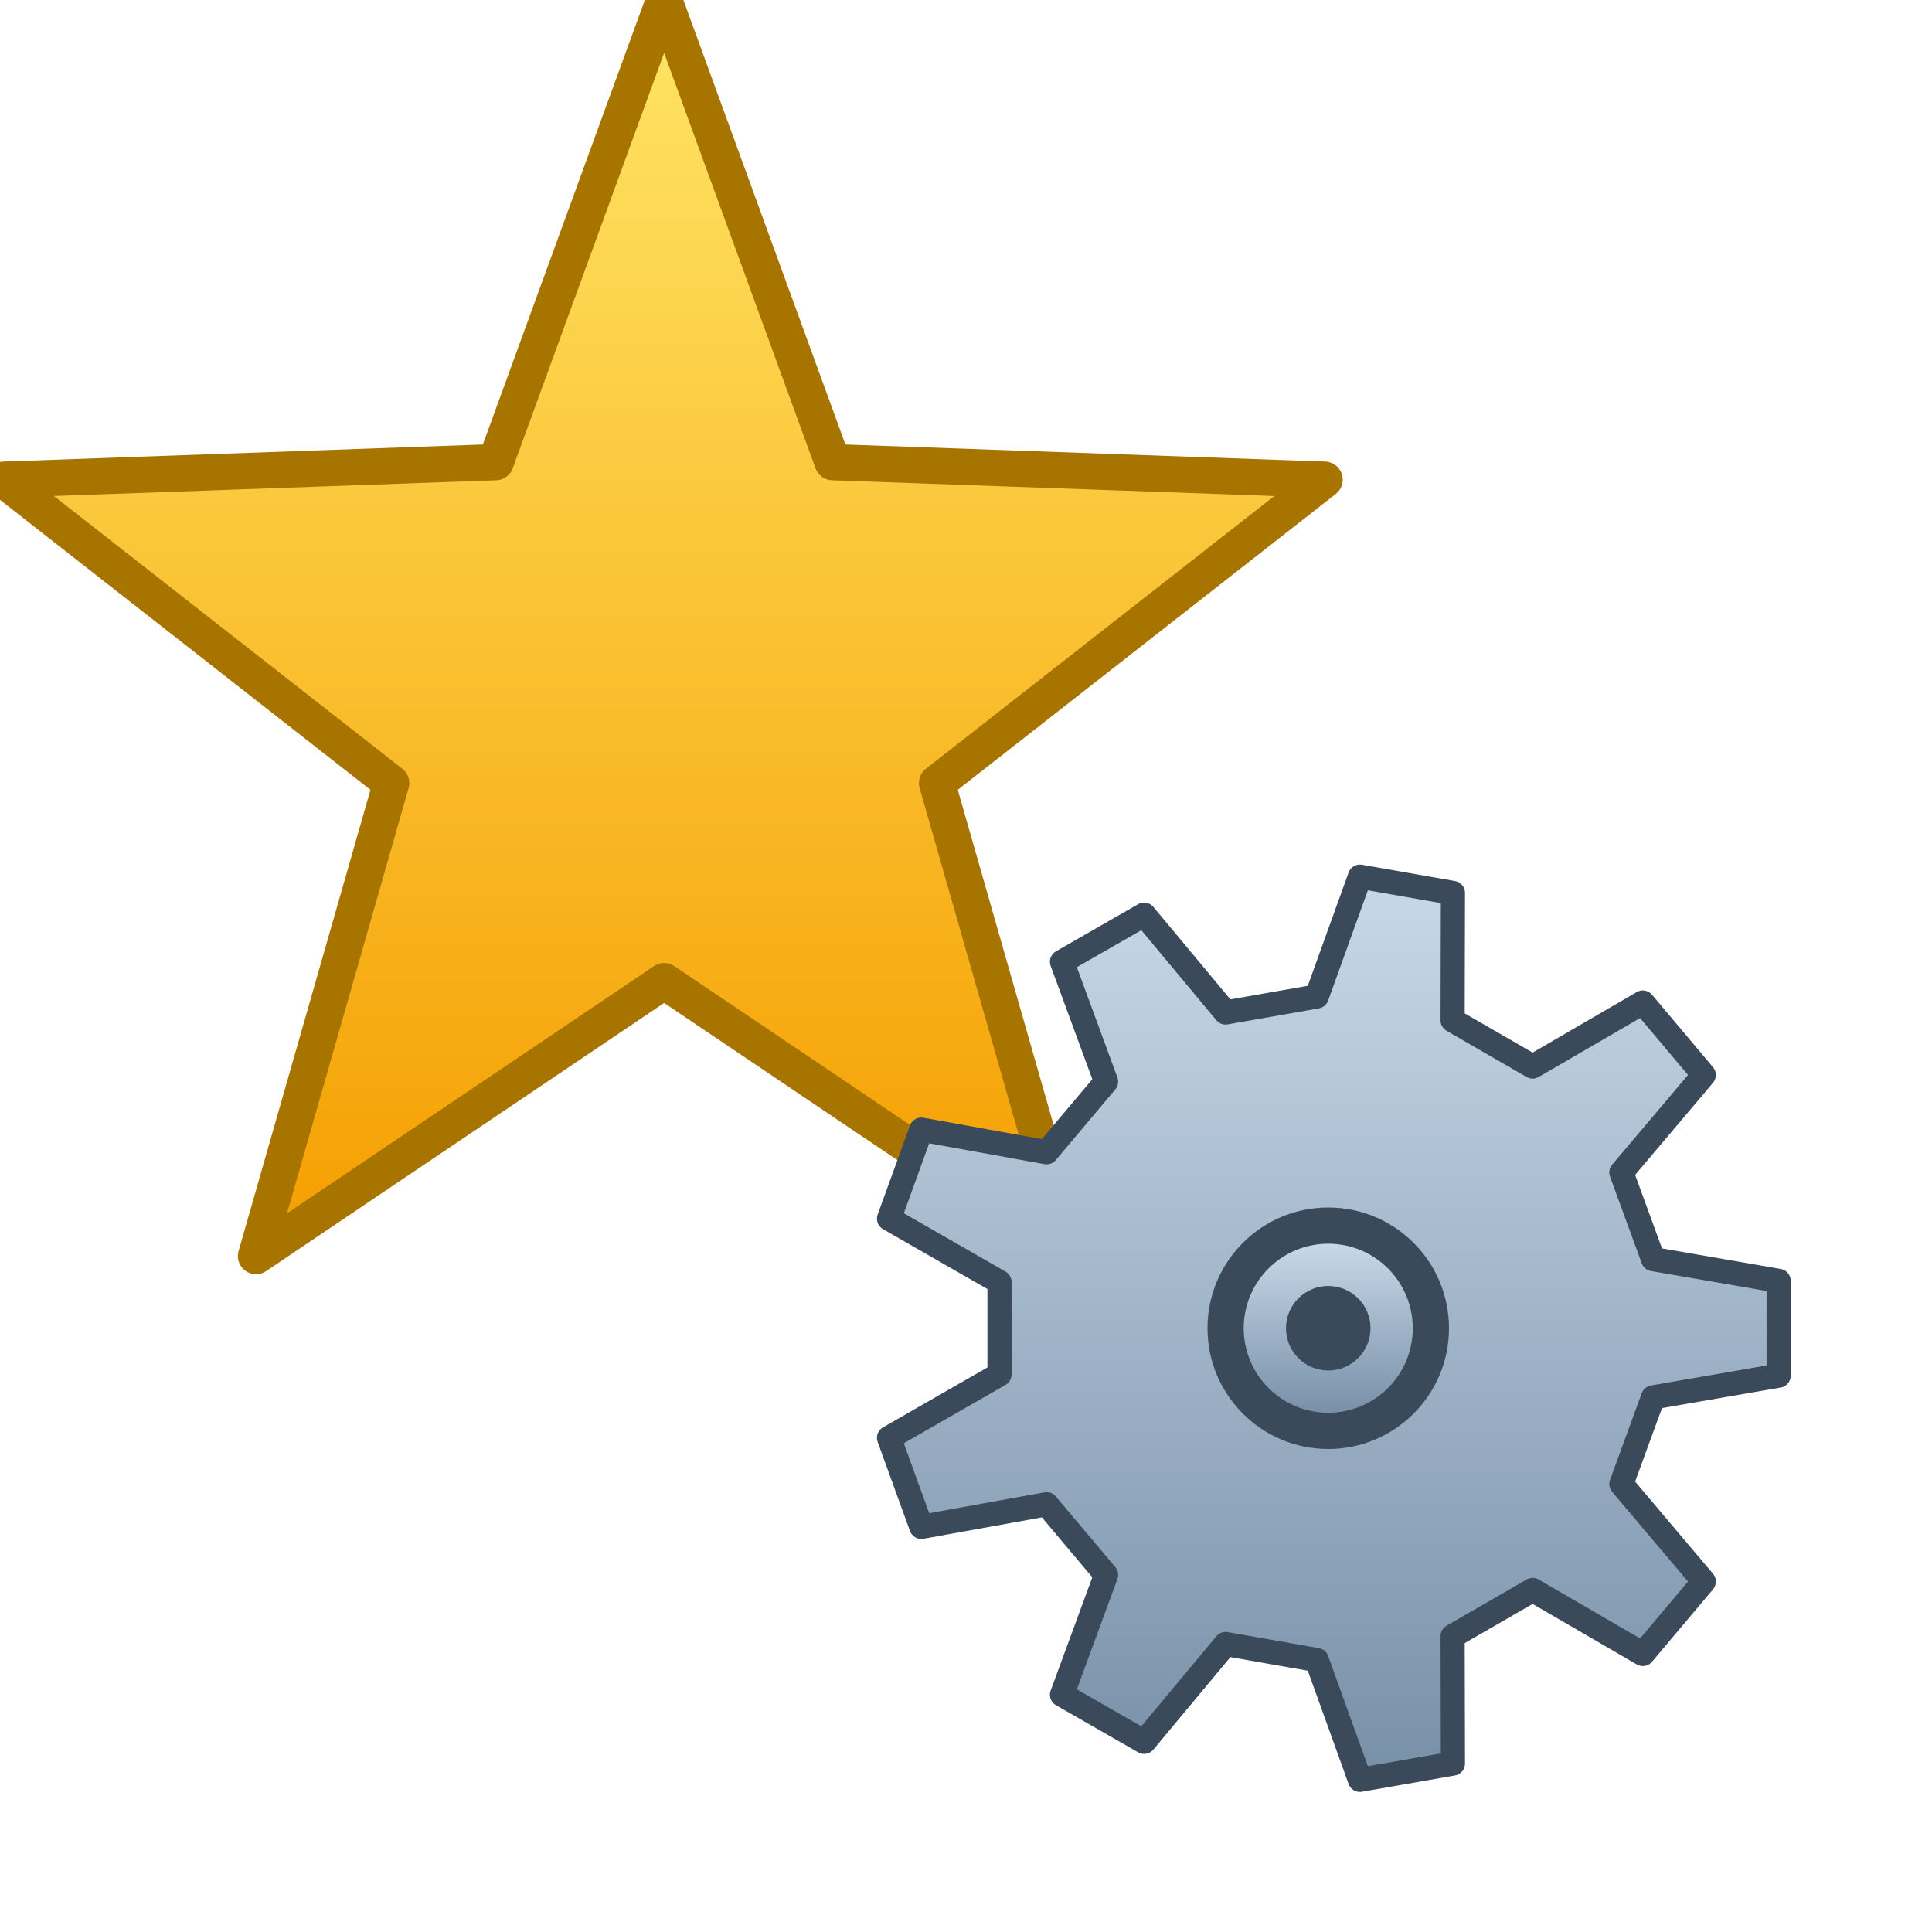
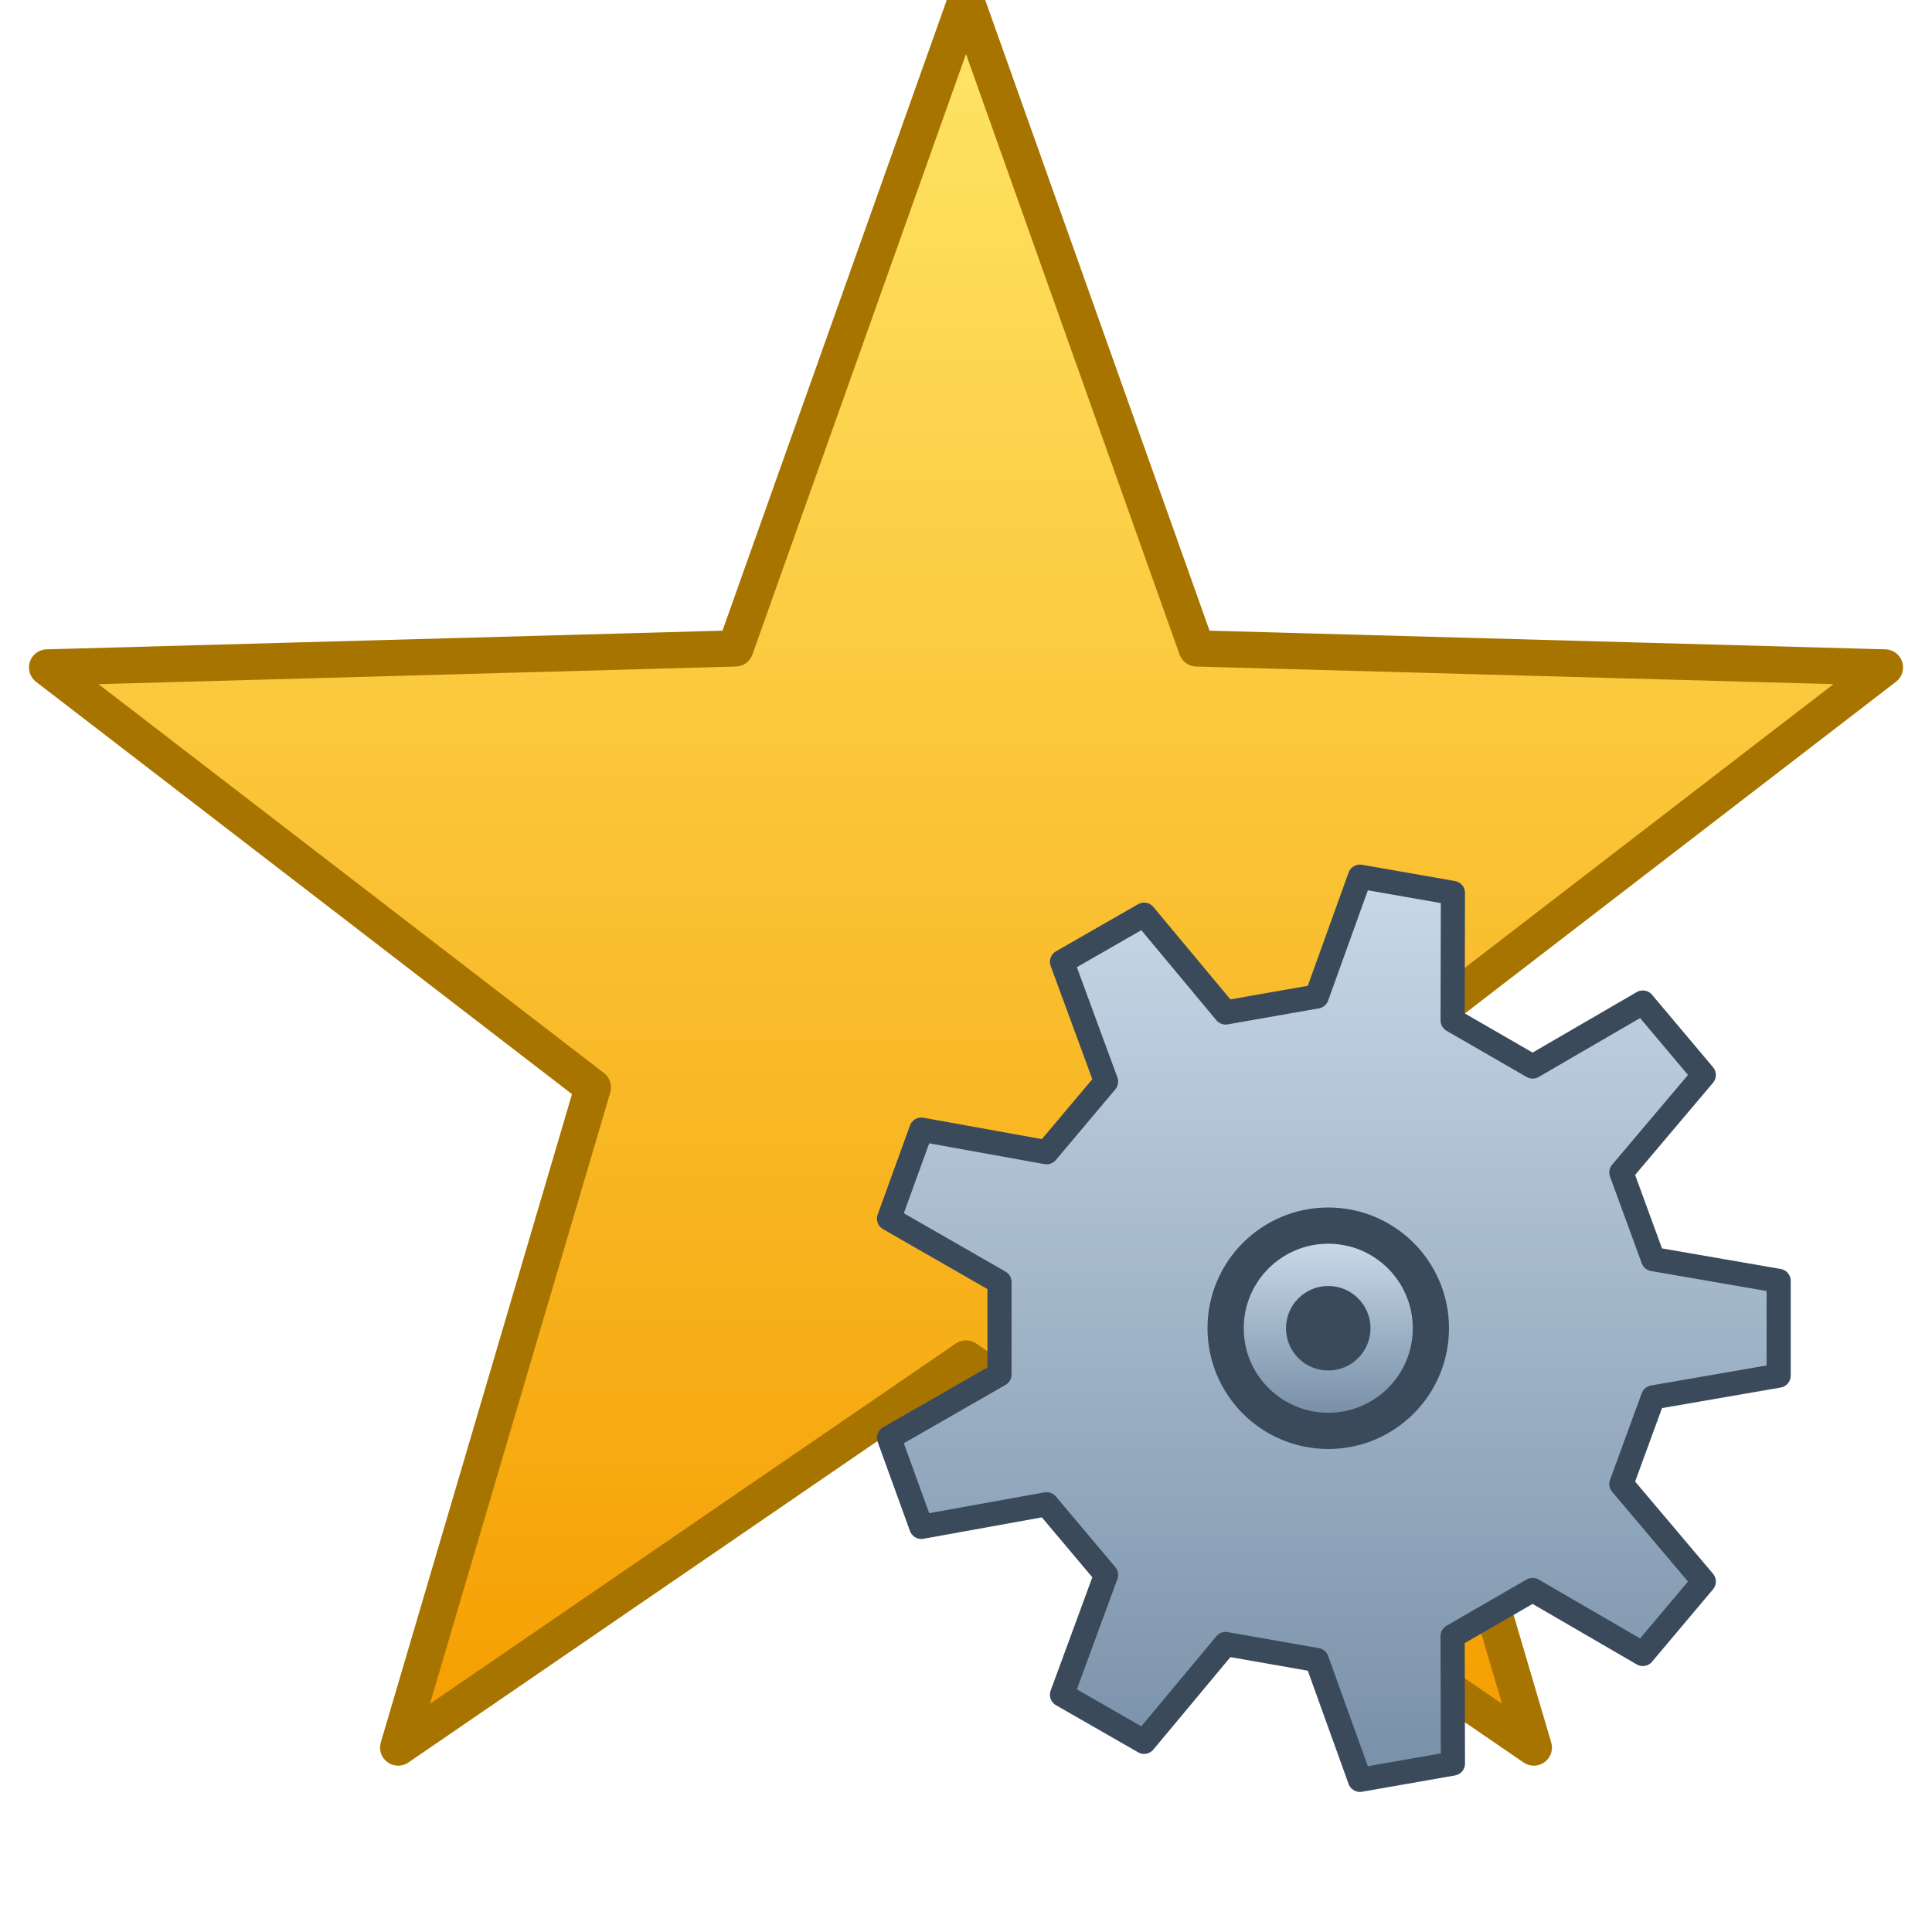
<svg xmlns="http://www.w3.org/2000/svg" viewBox="0 0 64 64">
  <defs>
    <linearGradient id="gearGrad" x1="0" y1="0" x2="0" y2="1">
      <stop offset="0" stop-color="#c8d8e8" />
      <stop offset="1" stop-color="#7890a8" />
    </linearGradient>
    <linearGradient id="starGrad" x1="0" y1="0" x2="0" y2="1">
      <stop offset="0" stop-color="#ffe566" />
      <stop offset="1" stop-color="#f59e00" />
    </linearGradient>
  </defs>
-   <polygon fill="url(#starGrad)" stroke="#a87400" stroke-width="1.2" stroke-linejoin="round" points="22,0 27.58,15.31 43.88,15.89 31.04,25.94 35.52,41.61 22,32.5 8.48,41.61 12.96,25.94 0.12,15.89 16.42,15.31" />
+   <polygon fill="url(#starGrad)" stroke="#a87400" stroke-width="1.2" stroke-linejoin="round" points="32,0 39.64,21.48 62.44,22.11 44.36,36.02 50.81,57.89 32,45 13.19,57.89 19.64,36.02 1.56,22.11 24.36,21.48" />
  <g transform="translate(44,44)">
    <path fill="url(#gearGrad)" stroke="#3a4a5a" stroke-width="0.8" stroke-linejoin="round" d="M10.76,-2.29 L14.92,-1.57 L14.92,1.57 L10.76,2.29          L9.71,5.16 L12.44,8.39 L10.42,10.79 L6.77,8.67          L4.12,10.20 L4.13,14.42 L1.05,14.96 L-0.38,10.99          L-3.40,10.46 L-6.10,13.70 L-8.82,12.14 L-7.36,8.17          L-9.33,5.83 L-13.48,6.58 L-14.55,3.63 L-10.89,1.53          L-10.89,-1.53 L-14.55,-3.63 L-13.48,-6.58 L-9.33,-5.83          L-7.36,-8.17 L-8.82,-12.14 L-6.10,-13.70 L-3.40,-10.46          L-0.38,-10.99 L1.05,-14.96 L4.13,-14.42 L4.12,-10.20          L6.77,-8.67 L10.42,-10.79 L12.44,-8.39 L9.71,-5.16 Z" />
    <circle r="4" fill="#3a4a5a" />
    <circle r="2.8" fill="url(#gearGrad)" />
    <circle r="1.4" fill="#3a4a5a" />
  </g>
</svg>
